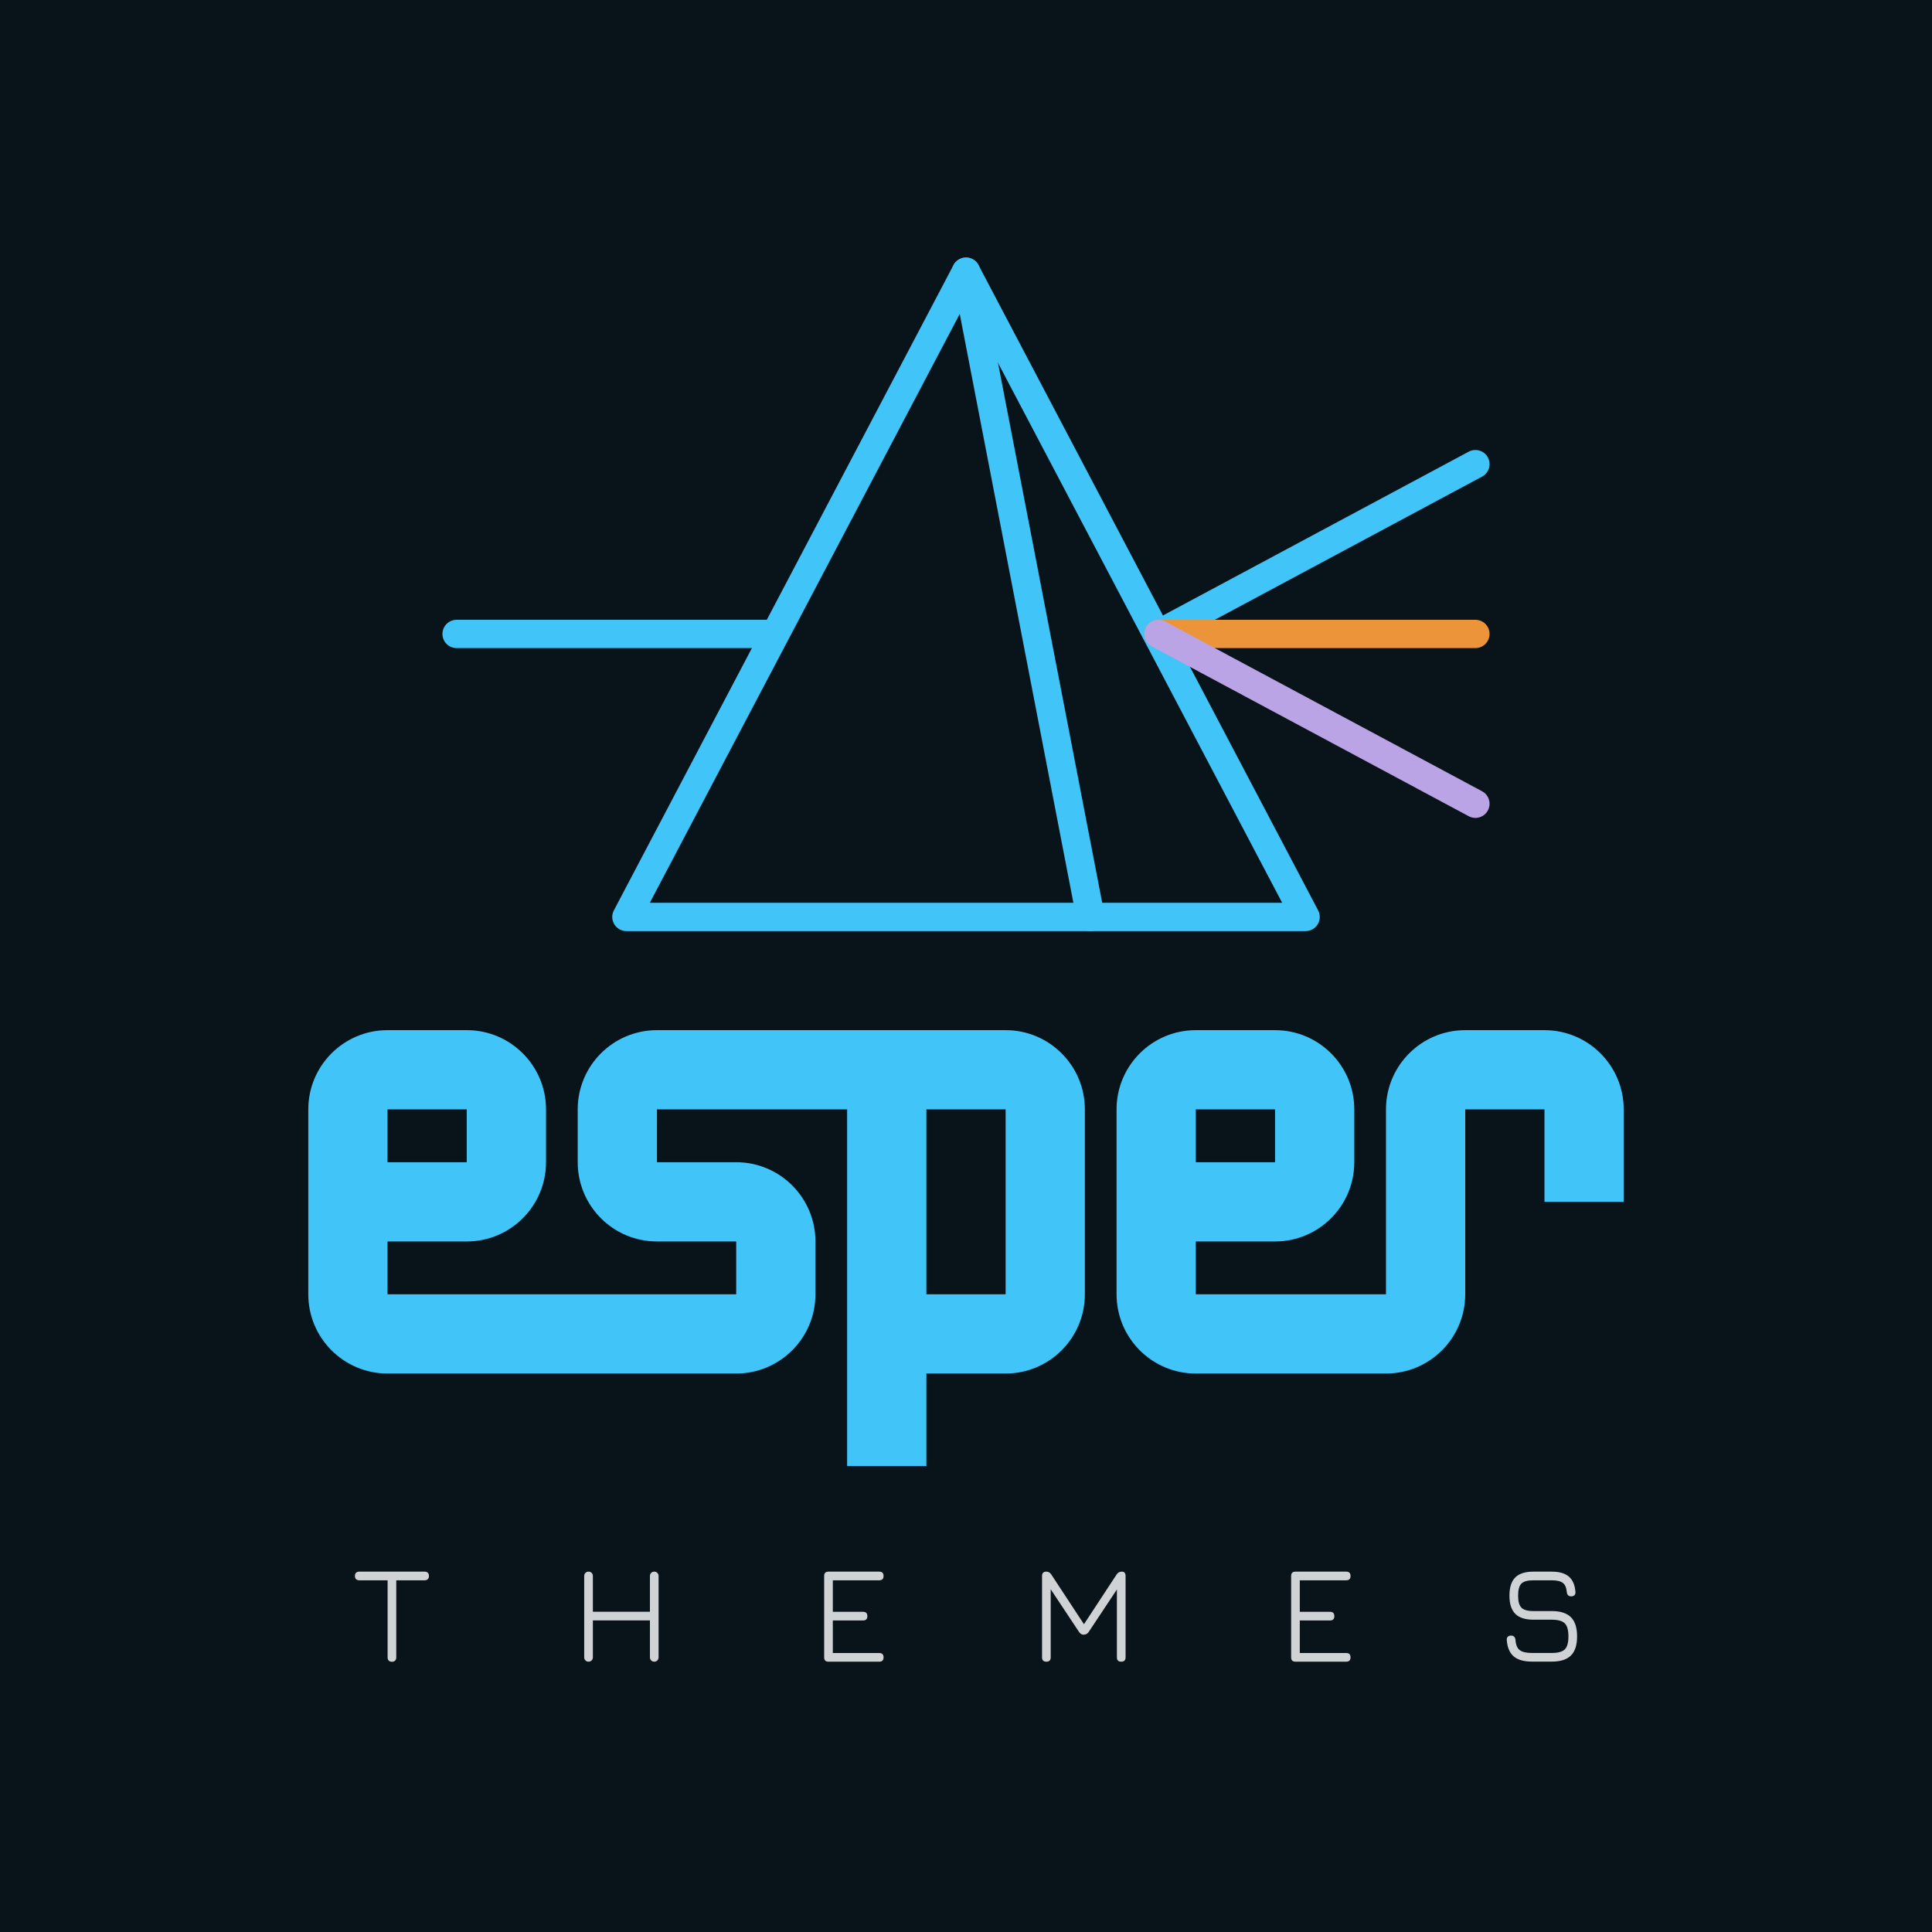
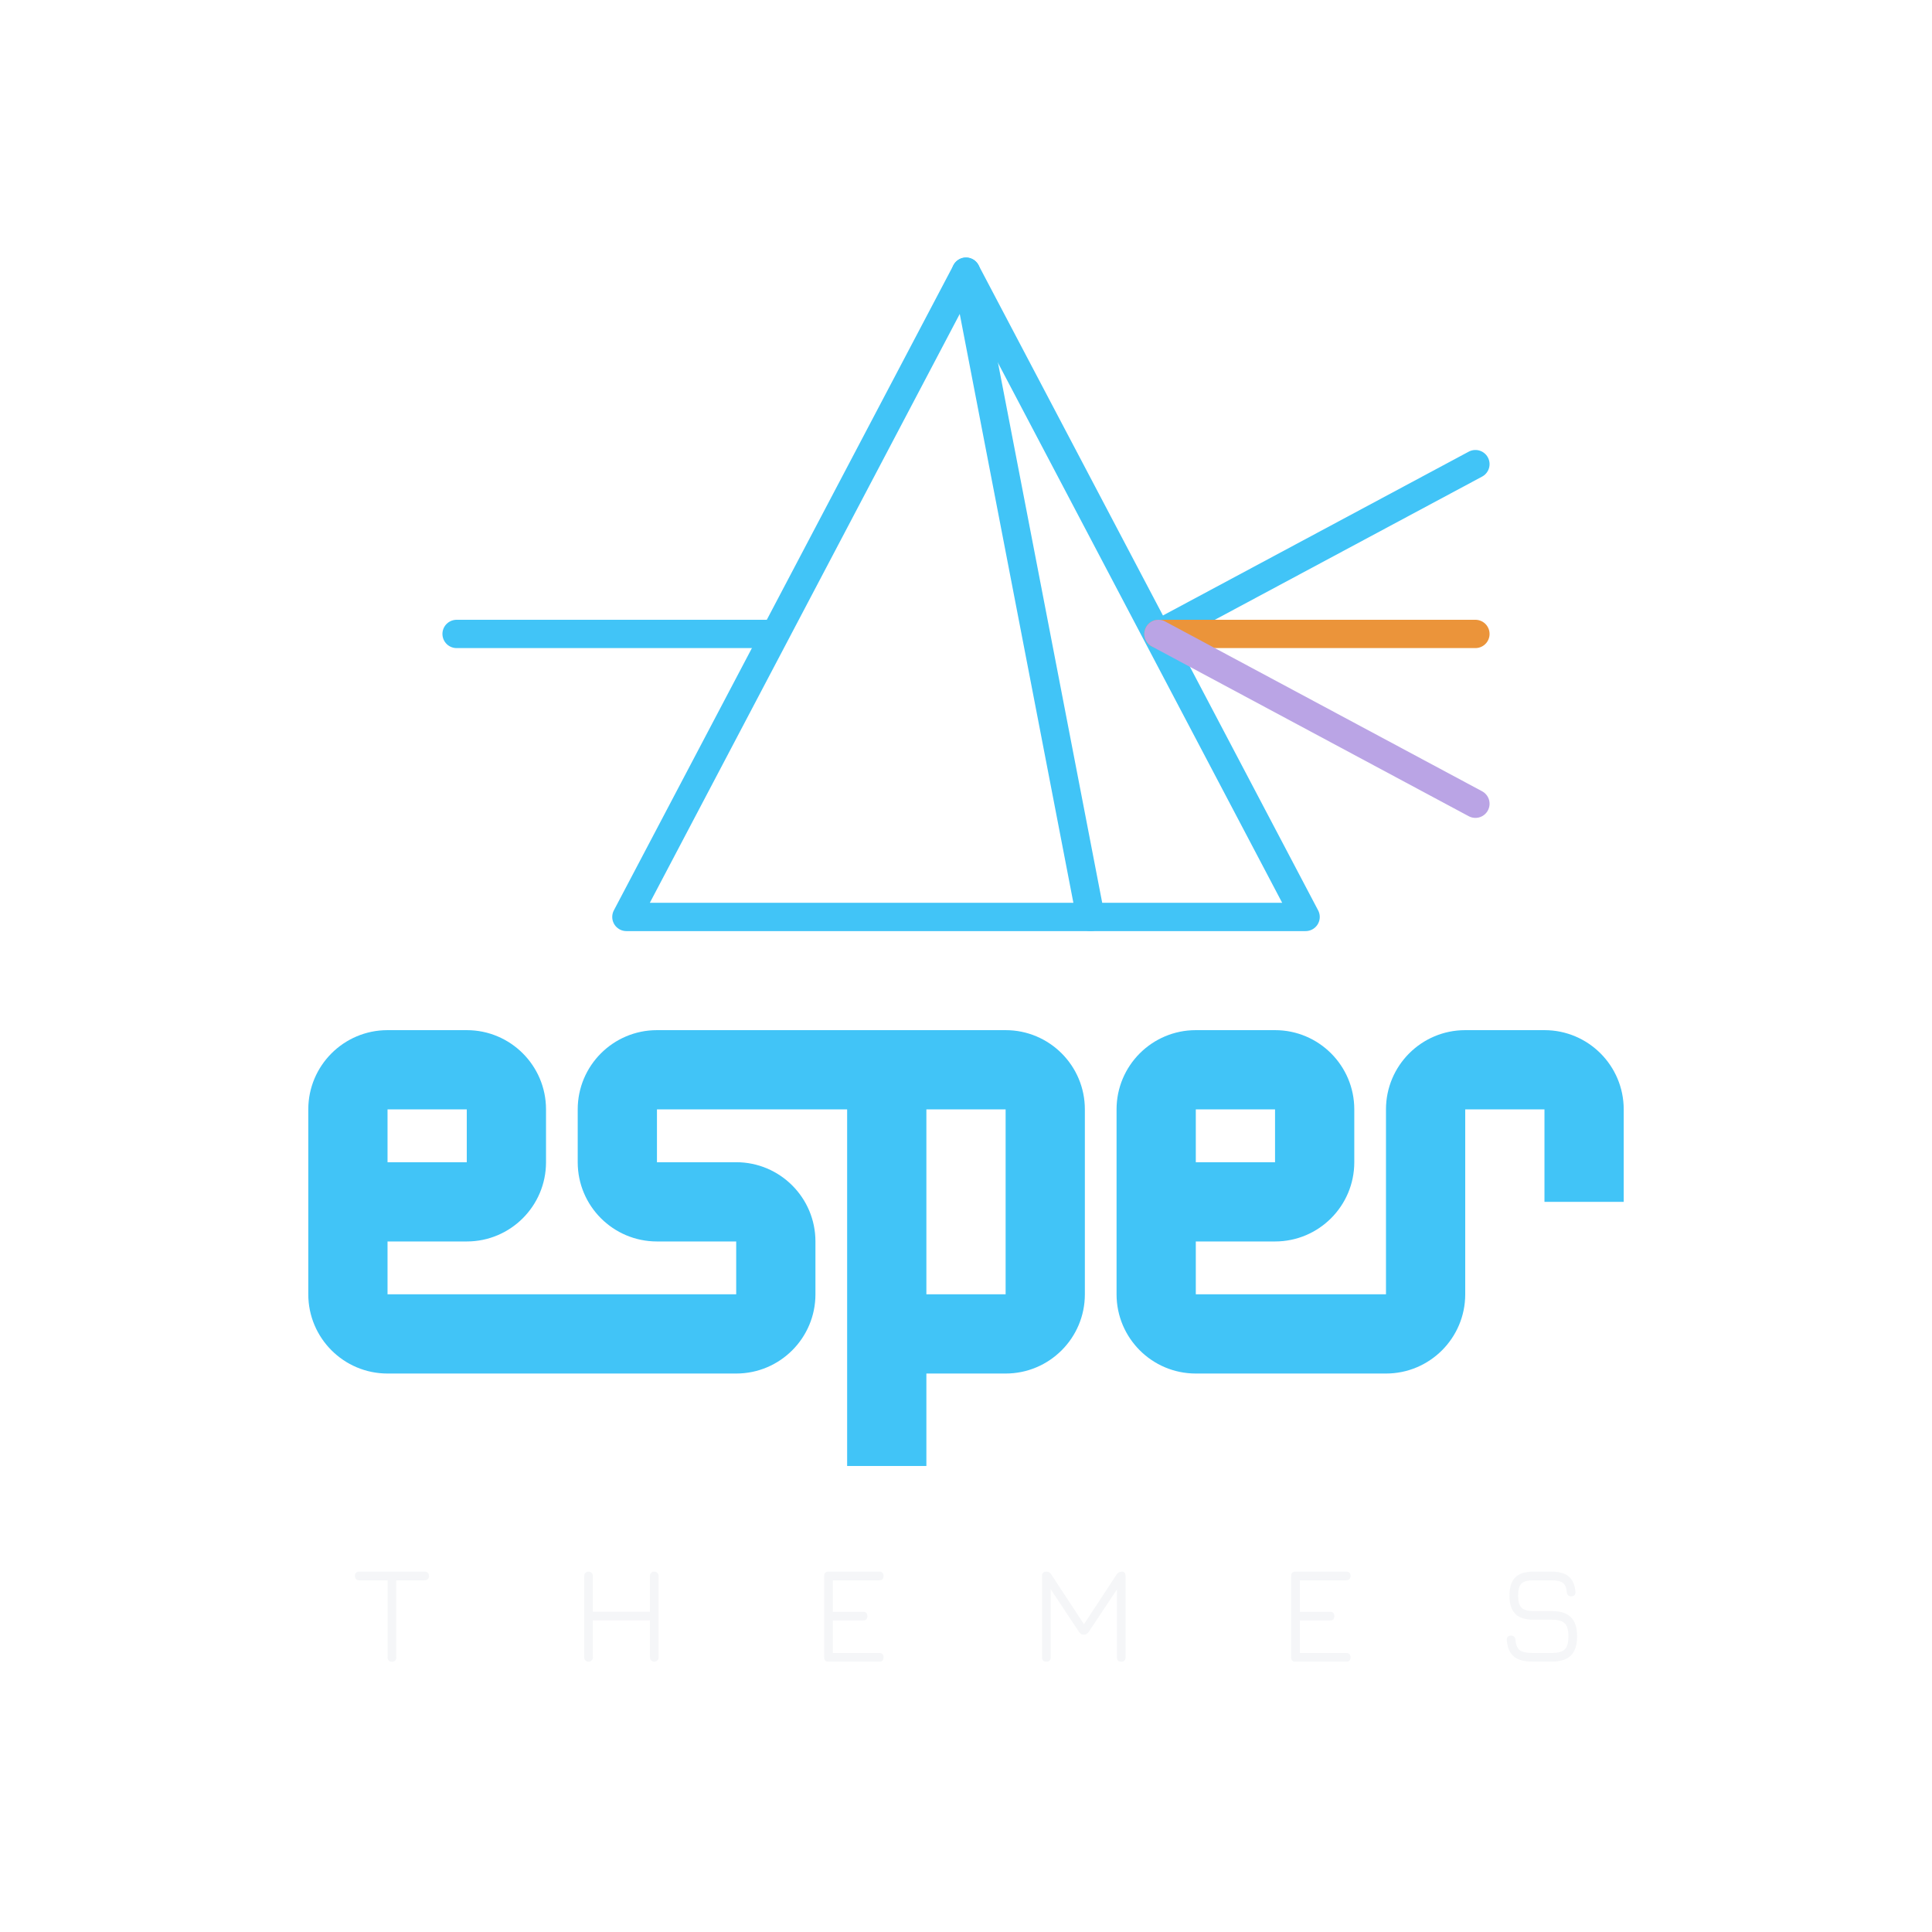
<svg xmlns="http://www.w3.org/2000/svg" viewBox="0 0 1024 1024" role="img" aria-label="Esper Themes">
-   <rect width="1024" height="1024" fill="#09131A" />
  <g transform="translate(212 36) scale(3)" fill="none" stroke="#41C4F7" stroke-width="5" stroke-linejoin="round" stroke-linecap="round">
    <polygon points="100,36 40,150 160,150" />
    <line x1="100" y1="36" x2="122" y2="150" />
    <line x1="10" y1="100" x2="66" y2="100" />
    <line x1="134" y1="100" x2="190" y2="70" stroke="#41C4F7" />
    <line x1="134" y1="100" x2="190" y2="100" stroke="#EB943A" />
    <line x1="134" y1="100" x2="190" y2="130" stroke="#BAA4E5" />
  </g>
  <g transform="translate(30.4 567) scale(1.4)">
    <g fill="#41C4F7">
      <path d="M110.0,65.0 L155.0,65.0 A30,30 0 0 0 185.0,35.0 L185.0,15.0 A30,30 0 0 0 155.0,-15.0 L125.0,-15.0 A30,30 0 0 0 95.0,15.0 L95.0,85.0 A30,30 0 0 0 125.0,115.0 L257.0,115.0 A30,30 0 0 0 287.0,85.0 L287.0,65.0 A30,30 0 0 0 257.0,35.0 L227.0,35.0 L227.0,15.0 L359.0,15.0 L359.0,85.0 L314.0,85.0 L314.0,115.0 L359.0,115.0 A30,30 0 0 0 389.0,85.0 L389.0,15.0 A30,30 0 0 0 359.0,-15.0 L227.0,-15.0 A30,30 0 0 0 197.0,15.0 L197.0,35.0 A30,30 0 0 0 227.0,65.0 L257.0,65.0 L257.0,85.0 L125.0,85.0 L125.0,15.0 L155.0,15.0 L155.0,35.0 L110.0,35.0 Z" />
      <rect x="299.0" y="0" width="30" height="150" />
      <path d="M416.0,65.0 L461.0,65.0 A30,30 0 0 0 491.0,35.0 L491.0,15.0 A30,30 0 0 0 461.0,-15.0 L431.0,-15.0 A30,30 0 0 0 401.0,15.0 L401.0,85.0 A30,30 0 0 0 431.0,115.0 L503.0,115.0 A30,30 0 0 0 533.0,85.0 L533.0,15.0 L563.0,15.0 L563.0,50.0 L593.0,50.0 L593.0,15.0 A30,30 0 0 0 563.0,-15.0 L533.0,-15.0 A30,30 0 0 0 503.0,15.0 L503.0,85.0 L431.0,85.0 L431.0,15.0 L461.0,15.0 L461.0,35.0 L416.0,35.0 Z" />
    </g>
    <path fill="#F3F4F7" fill-opacity="0.85" transform="translate(111.51 224.09)" d="M15.16 0.03L15.16 0.03Q14.38 0.03 13.95-0.40Q13.52-0.83 13.52-1.61L13.52-1.61L13.52-30.81L2.78-30.81Q2.00-30.81 1.57-31.24Q1.14-31.67 1.14-32.45L1.14-32.45Q1.14-33.23 1.57-33.66Q2.00-34.09 2.78-34.09L2.78-34.09L27.53-34.09Q28.31-34.09 28.74-33.66Q29.17-33.23 29.17-32.45L29.17-32.45Q29.17-31.67 28.74-31.24Q28.31-30.81 27.53-30.81L27.53-30.81L16.80-30.81L16.80-1.61Q16.80-0.86 16.37-0.42Q15.94 0.03 15.16 0.03ZM89.59 0L89.59 0Q88.89 0 88.42-0.47Q87.95-0.94 87.95-1.64L87.95-1.64L87.95-32.45Q87.95-33.15 88.42-33.62Q88.89-34.09 89.59-34.09L89.59-34.09Q90.29-34.09 90.76-33.62Q91.23-33.15 91.23-32.45L91.23-32.45L91.23-18.90L112.83-18.90L112.83-32.45Q112.83-33.15 113.30-33.62Q113.77-34.09 114.47-34.09L114.47-34.09Q115.17-34.09 115.64-33.62Q116.11-33.15 116.11-32.45L116.11-32.45L116.11-1.64Q116.11-0.94 115.64-0.47Q115.17 0 114.47 0L114.47 0Q113.77 0 113.30-0.47Q112.83-0.94 112.83-1.64L112.83-1.64L112.83-15.63L91.23-15.63L91.23-1.64Q91.23-0.94 90.76-0.47Q90.29 0 89.59 0ZM199.64 0L180.43 0Q178.79 0 178.79-1.64L178.79-1.64L178.79-32.45Q178.79-34.09 180.43-34.09L180.43-34.09L199.64-34.09Q201.28-34.09 201.28-32.45L201.28-32.45Q201.28-30.81 199.64-30.81L199.64-30.81L182.07-30.81L182.07-18.88L193.51-18.88Q195.15-18.88 195.15-17.24L195.15-17.24Q195.15-15.60 193.51-15.60L193.51-15.60L182.07-15.60L182.07-3.28L199.64-3.28Q201.28-3.28 201.28-1.64L201.28-1.64Q201.28 0 199.64 0L199.64 0ZM262.92 0L262.92 0Q261.28 0 261.28-1.64L261.28-1.64L261.28-32.45Q261.28-34.09 262.92-34.09L262.92-34.09Q264.07-34.09 264.77-33.02L264.77-33.02L277.48-13.68L276.75-13.57L289.52-33.02Q290.20-34.09 291.50-34.09L291.50-34.09Q292.90-34.09 292.90-32.45L292.90-32.45L292.90-1.64Q292.90 0 291.26 0L291.26 0Q289.62 0 289.62-1.64L289.62-1.64L289.62-29.17L290.61-28.83L278.96-11.28Q278.26-10.22 276.99-10.22L276.99-10.22Q275.97-10.22 275.27-11.28L275.27-11.28L263.62-28.83L264.56-28.52L264.56-1.64Q264.56 0 262.92 0ZM376.43 0L357.22 0Q355.58 0 355.58-1.64L355.58-1.64L355.58-32.45Q355.58-34.09 357.22-34.09L357.22-34.09L376.43-34.09Q378.07-34.09 378.07-32.45L378.07-32.45Q378.07-30.81 376.43-30.81L376.43-30.81L358.86-30.81L358.86-18.88L370.30-18.88Q371.94-18.88 371.94-17.24L371.94-17.24Q371.94-15.60 370.30-15.60L370.30-15.60L358.86-15.60L358.86-3.28L376.43-3.28Q378.07-3.28 378.07-1.64L378.07-1.64Q378.07 0 376.43 0L376.43 0ZM454.25-0.03L446.76-0.03Q442.18-0.03 439.85-2.00Q437.53-3.98 437.22-8.19L437.22-8.19Q437.16-9.00 437.61-9.44Q438.05-9.88 438.83-9.88L438.83-9.88Q439.61-9.88 440.01-9.46Q440.41-9.05 440.52-8.27L440.52-8.27Q440.70-5.49 442.10-4.39Q443.51-3.30 446.76-3.30L446.76-3.30L454.25-3.30Q457.83-3.30 459.20-4.67Q460.56-6.03 460.56-9.57L460.56-9.57Q460.56-13.16 459.17-14.52Q457.78-15.89 454.25-15.89L454.25-15.89L447.36-15.89Q442.65-15.89 440.44-18.11Q438.23-20.33 438.23-25.01L438.23-25.01Q438.23-29.69 440.43-31.89Q442.62-34.09 447.30-34.09L447.30-34.09L454.22-34.09Q458.51-34.09 460.71-32.23Q462.90-30.37 463.22-26.42L463.22-26.42Q463.29-25.64 462.85-25.18Q462.41-24.73 461.60-24.73L461.60-24.73Q460.85-24.73 460.43-25.16Q460.02-25.58 459.94-26.34L459.94-26.34Q459.73-28.86 458.43-29.84Q457.13-30.81 454.22-30.81L454.22-30.81L447.30-30.81Q443.98-30.81 442.74-29.55Q441.51-28.29 441.51-25.01L441.51-25.01Q441.51-21.74 442.77-20.45Q444.03-19.16 447.36-19.16L447.36-19.16L454.25-19.16Q459.16-19.16 461.50-16.84Q463.84-14.51 463.84-9.57L463.84-9.57Q463.84-4.65 461.51-2.34Q459.19-0.03 454.25-0.03L454.25-0.03Z" />
  </g>
</svg>
